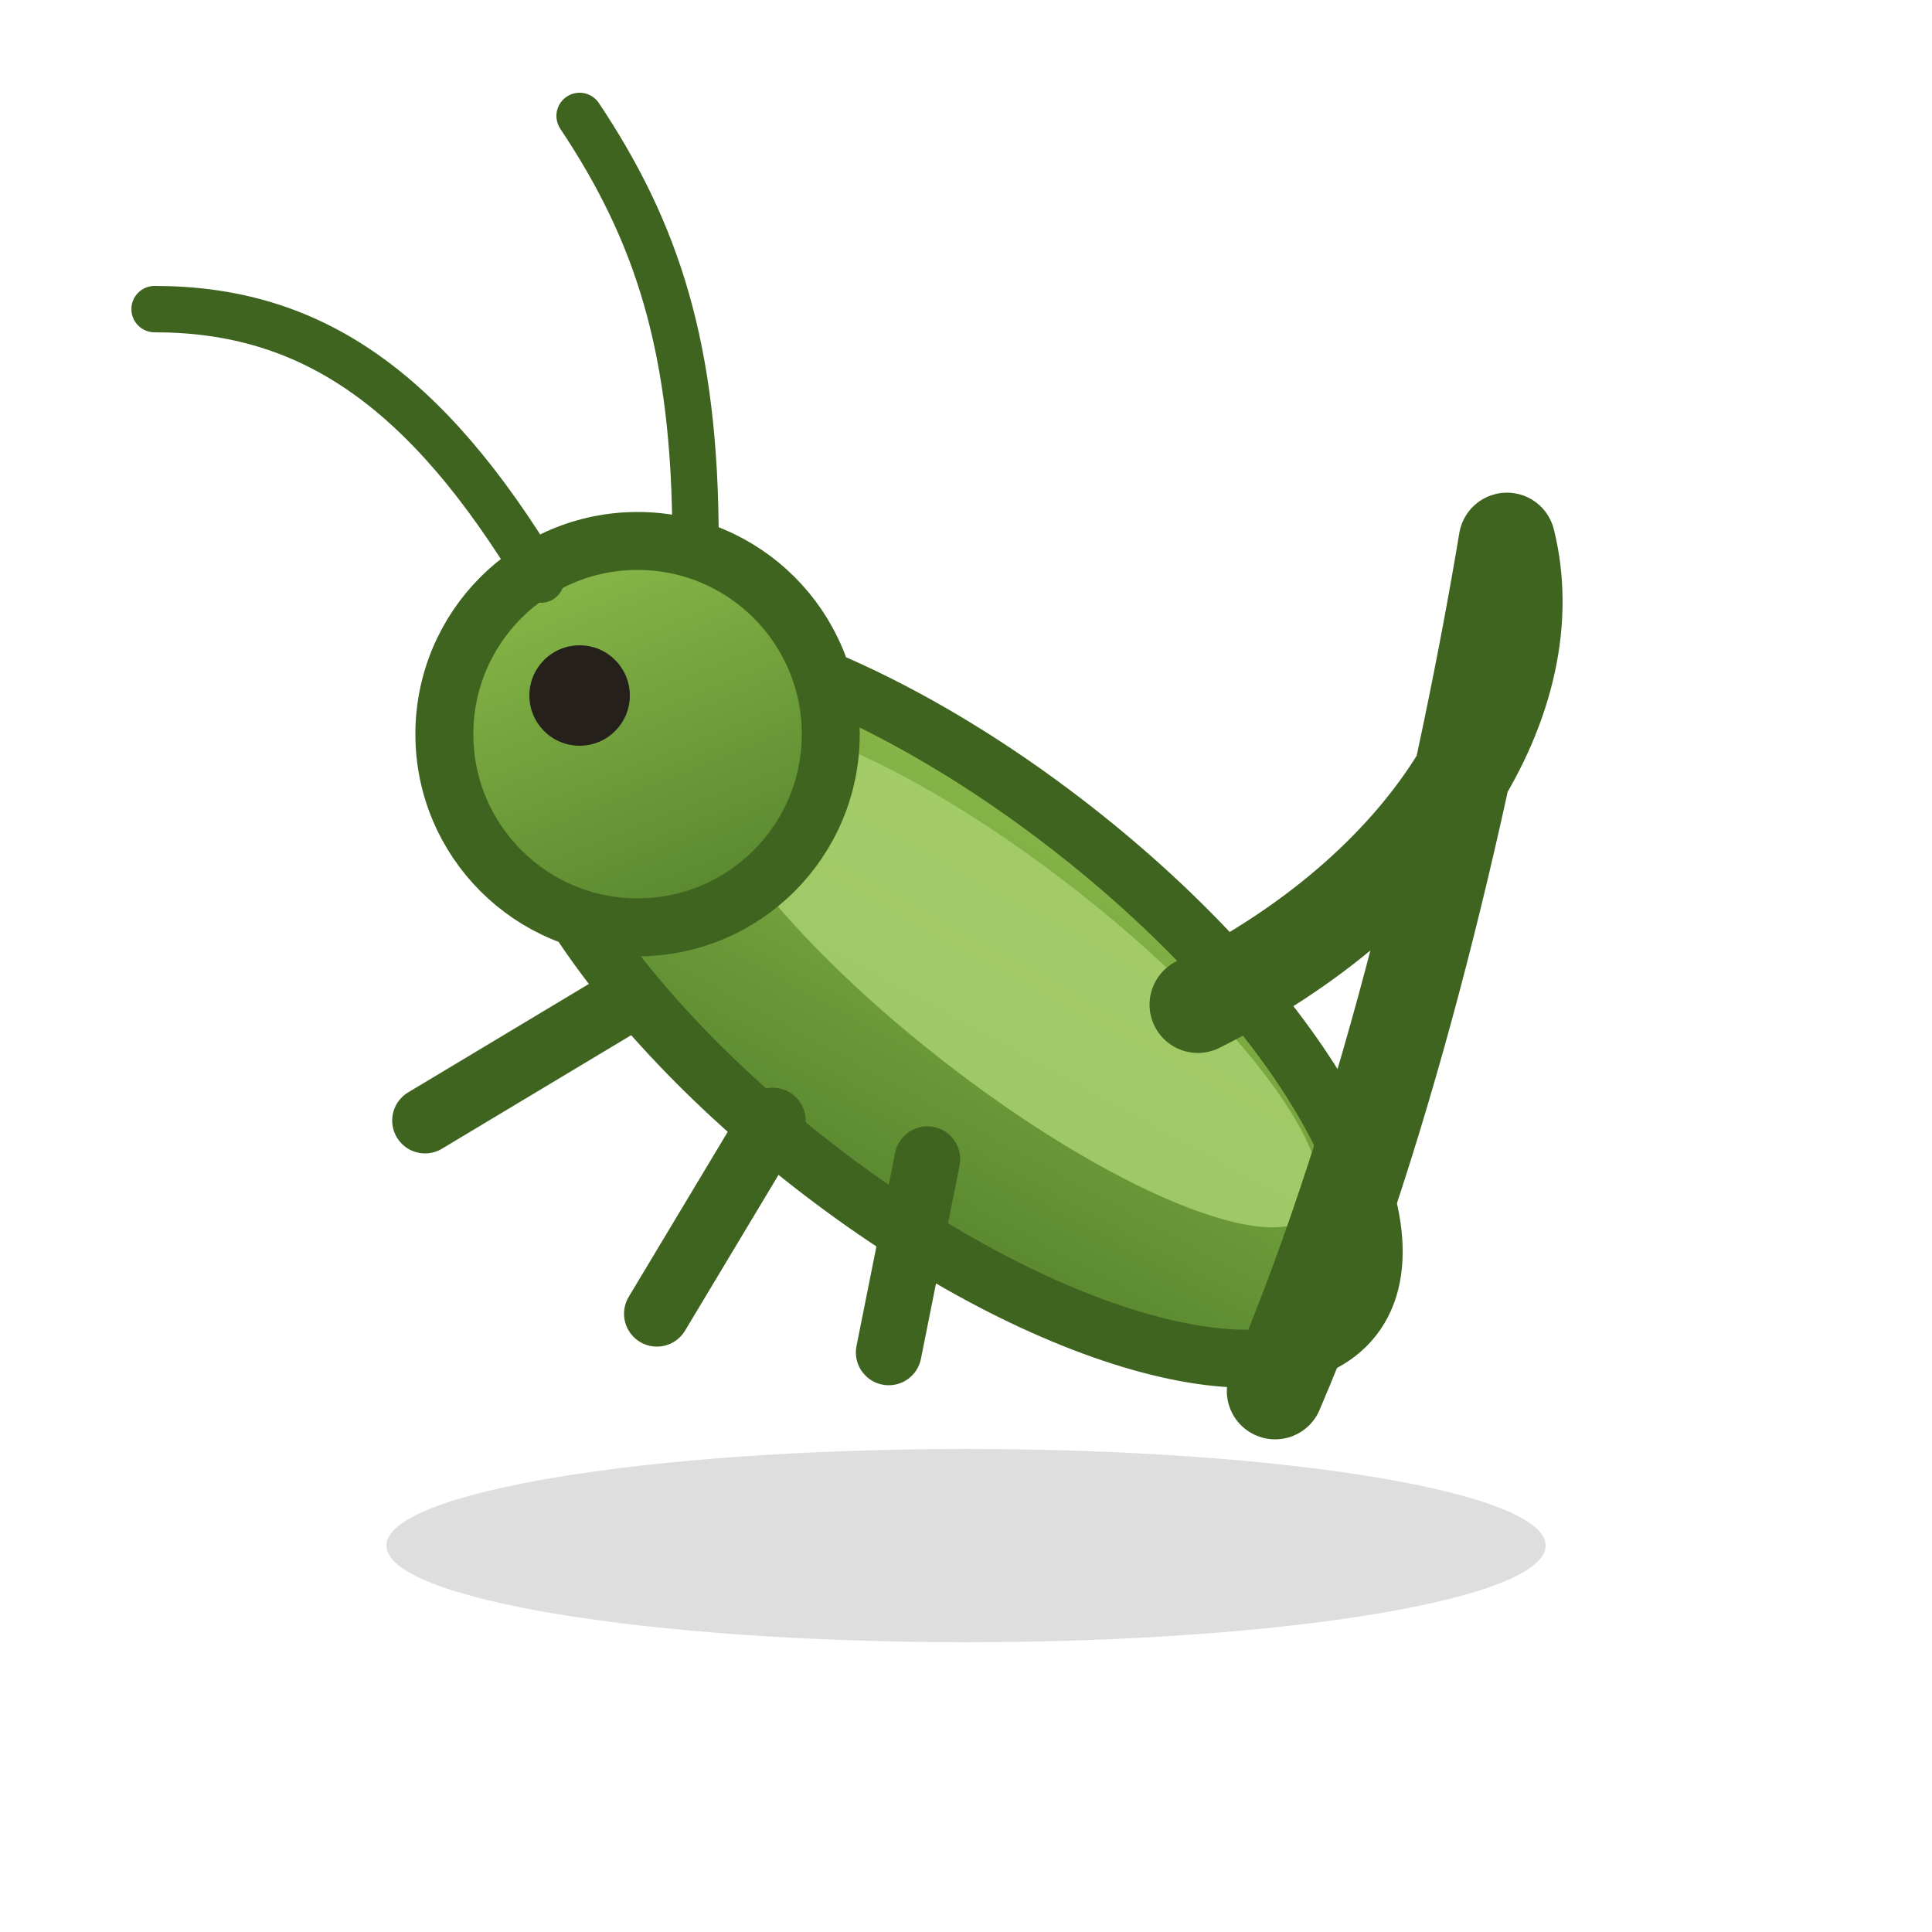
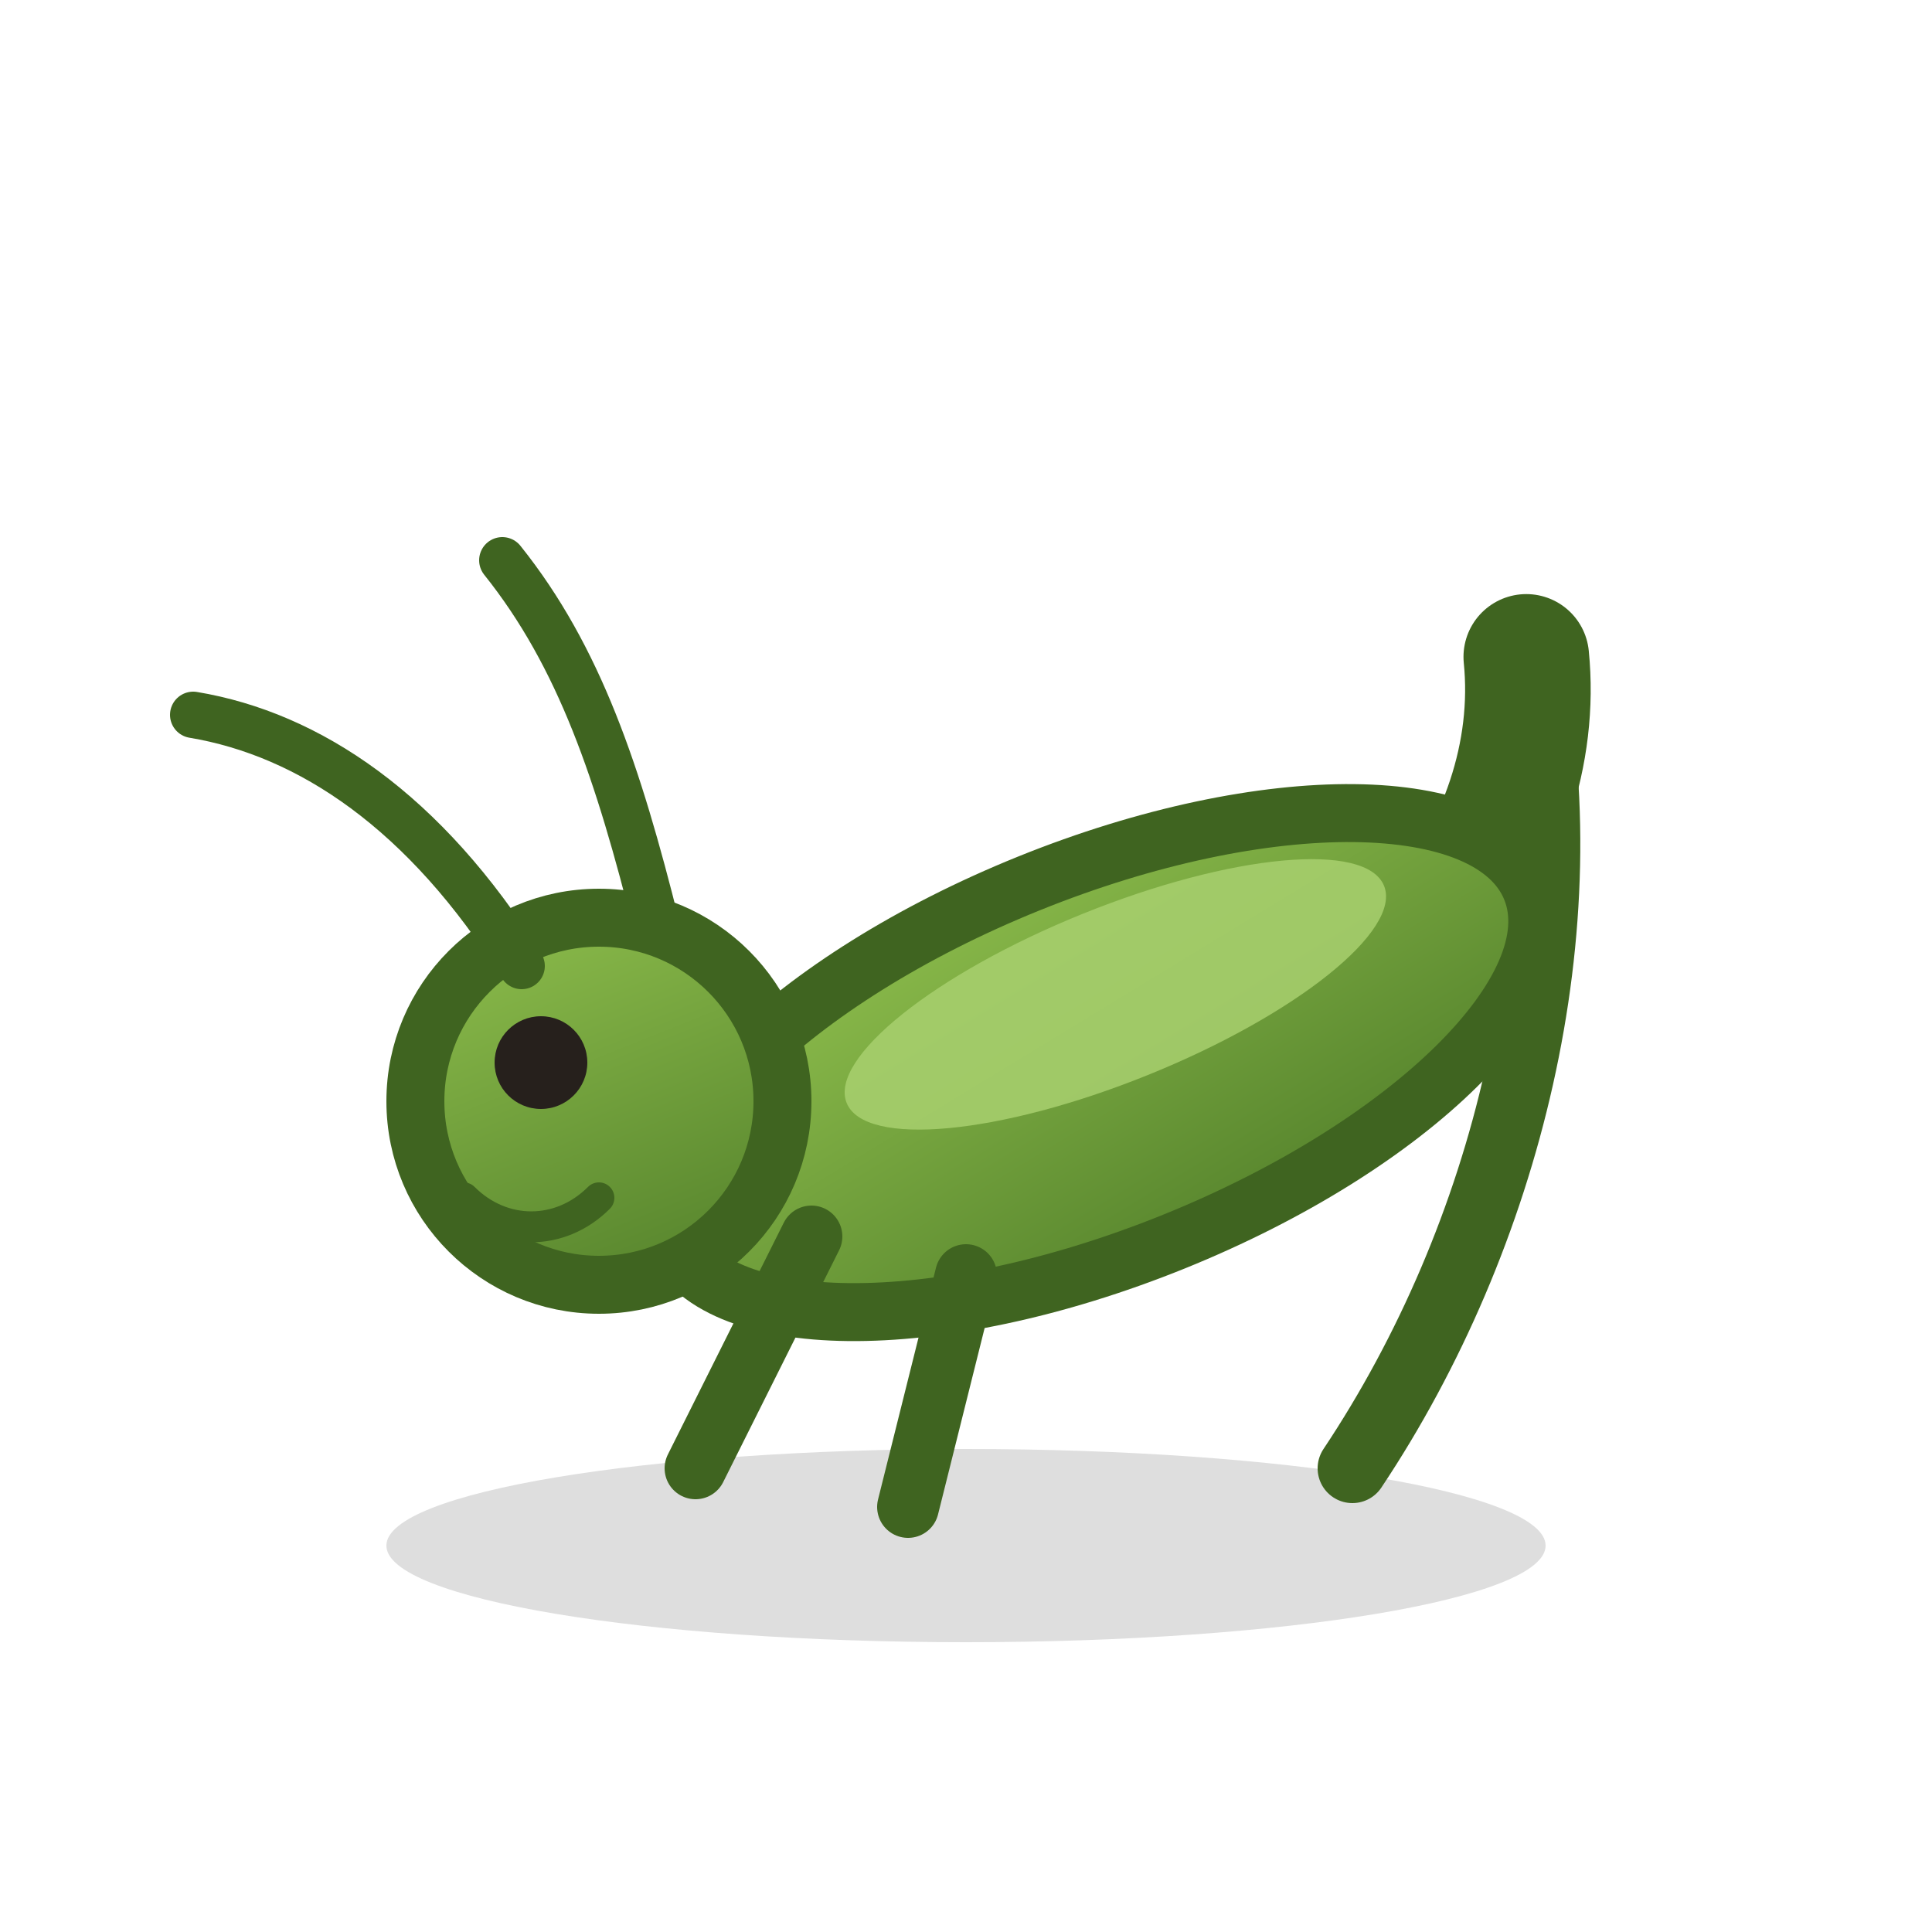
<svg xmlns="http://www.w3.org/2000/svg" viewBox="0 0 100 100">
  <defs>
    <linearGradient id="b" x1="0" y1="0" x2="0.4" y2="1">
      <stop offset="0" stop-color="#8fbf4d" />
      <stop offset="1" stop-color="#5c8a30" />
    </linearGradient>
  </defs>
  <ellipse cx="50" cy="80" rx="30" ry="5" fill="#000" opacity="0.13" />
-   <g transform="rotate(38 50 50)">
-     <ellipse cx="50" cy="52" rx="27" ry="11" fill="url(#b)" stroke="#3f6420" stroke-width="3" />
-     <ellipse cx="52" cy="49" rx="20" ry="5.6" fill="#a8d06e" opacity="0.85" />
+   <path d="M60 58 C72 54 80 44 79 34" fill="none" stroke="#3f6420" stroke-width="6.5" stroke-linecap="round" />
+   <path d="M79 34 C82 48 78 64 70 76" fill="none" stroke="#3f6420" stroke-width="3.6" stroke-linecap="round" />
+   <g transform="rotate(-22 57 55)">
+     <ellipse cx="57" cy="55" rx="24" ry="10" fill="url(#b)" stroke="#3f6420" stroke-width="3" />
+     <ellipse cx="59" cy="52" rx="15" ry="4.5" fill="#a8d06e" opacity="0.85" />
  </g>
-   <path d="M62 52 C74 46 80 36 78 28 M78 28 C76 40 72 58 66 72" fill="none" stroke="#3f6420" stroke-width="5" stroke-linecap="round" />
-   <path d="M40 58 L34 68 M48 60 L46 70 M32 52 L22 58" fill="none" stroke="#3f6420" stroke-width="3.4" stroke-linecap="round" />
-   <circle cx="33" cy="38" r="10" fill="url(#b)" stroke="#3f6420" stroke-width="3" />
-   <circle cx="30" cy="36" r="2.6" fill="#26201c" />
-   <path d="M28 30 C22 20 16 16 8 16 M36 28 C36 18 34 12 30 6" fill="none" stroke="#3f6420" stroke-width="2.4" stroke-linecap="round" />
+   <path d="M42 64 L36 76 M50 66 L47 78" fill="none" stroke="#3f6420" stroke-width="3.2" stroke-linecap="round" />
+   <circle cx="31" cy="57" r="9.5" fill="url(#b)" stroke="#3f6420" stroke-width="3" />
+   <circle cx="28" cy="55" r="2.4" fill="#26201c" />
+   <path d="M27 50 C22 42 16 38 10 37 M34 48 C32 40 30 34 26 29" fill="none" stroke="#3f6420" stroke-width="2.4" stroke-linecap="round" />
+   <path d="M24 62 C26 64 29 64 31 62" fill="none" stroke="#3f6420" stroke-width="1.6" stroke-linecap="round" />
</svg>
